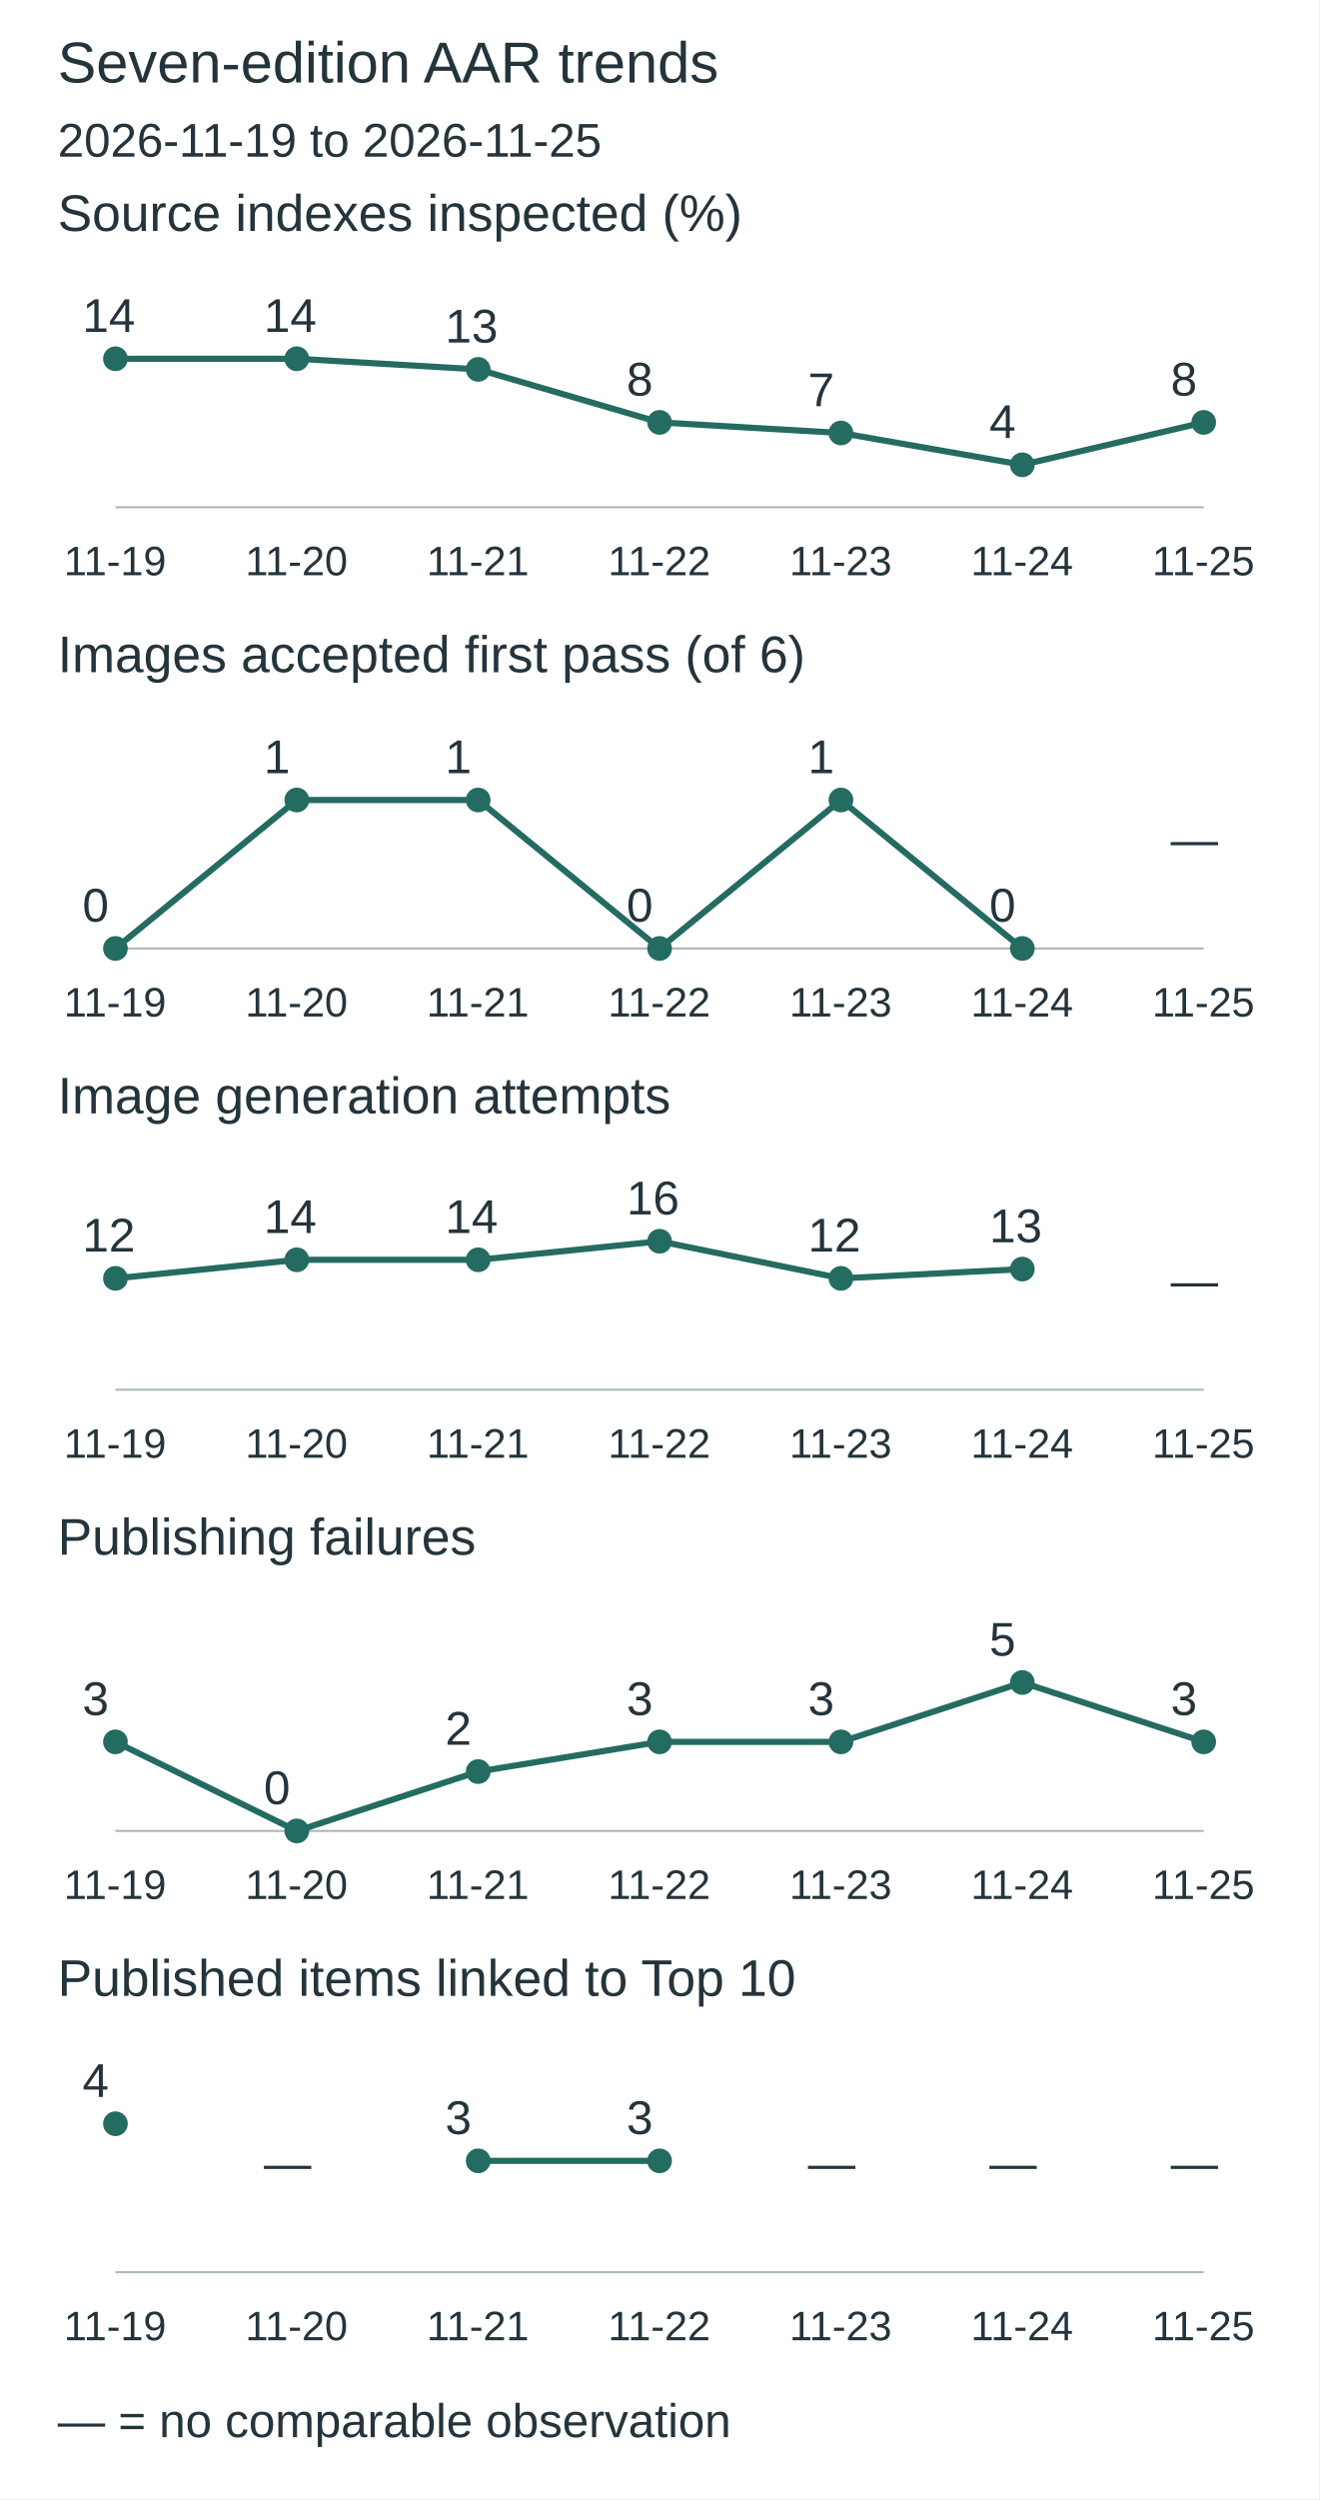
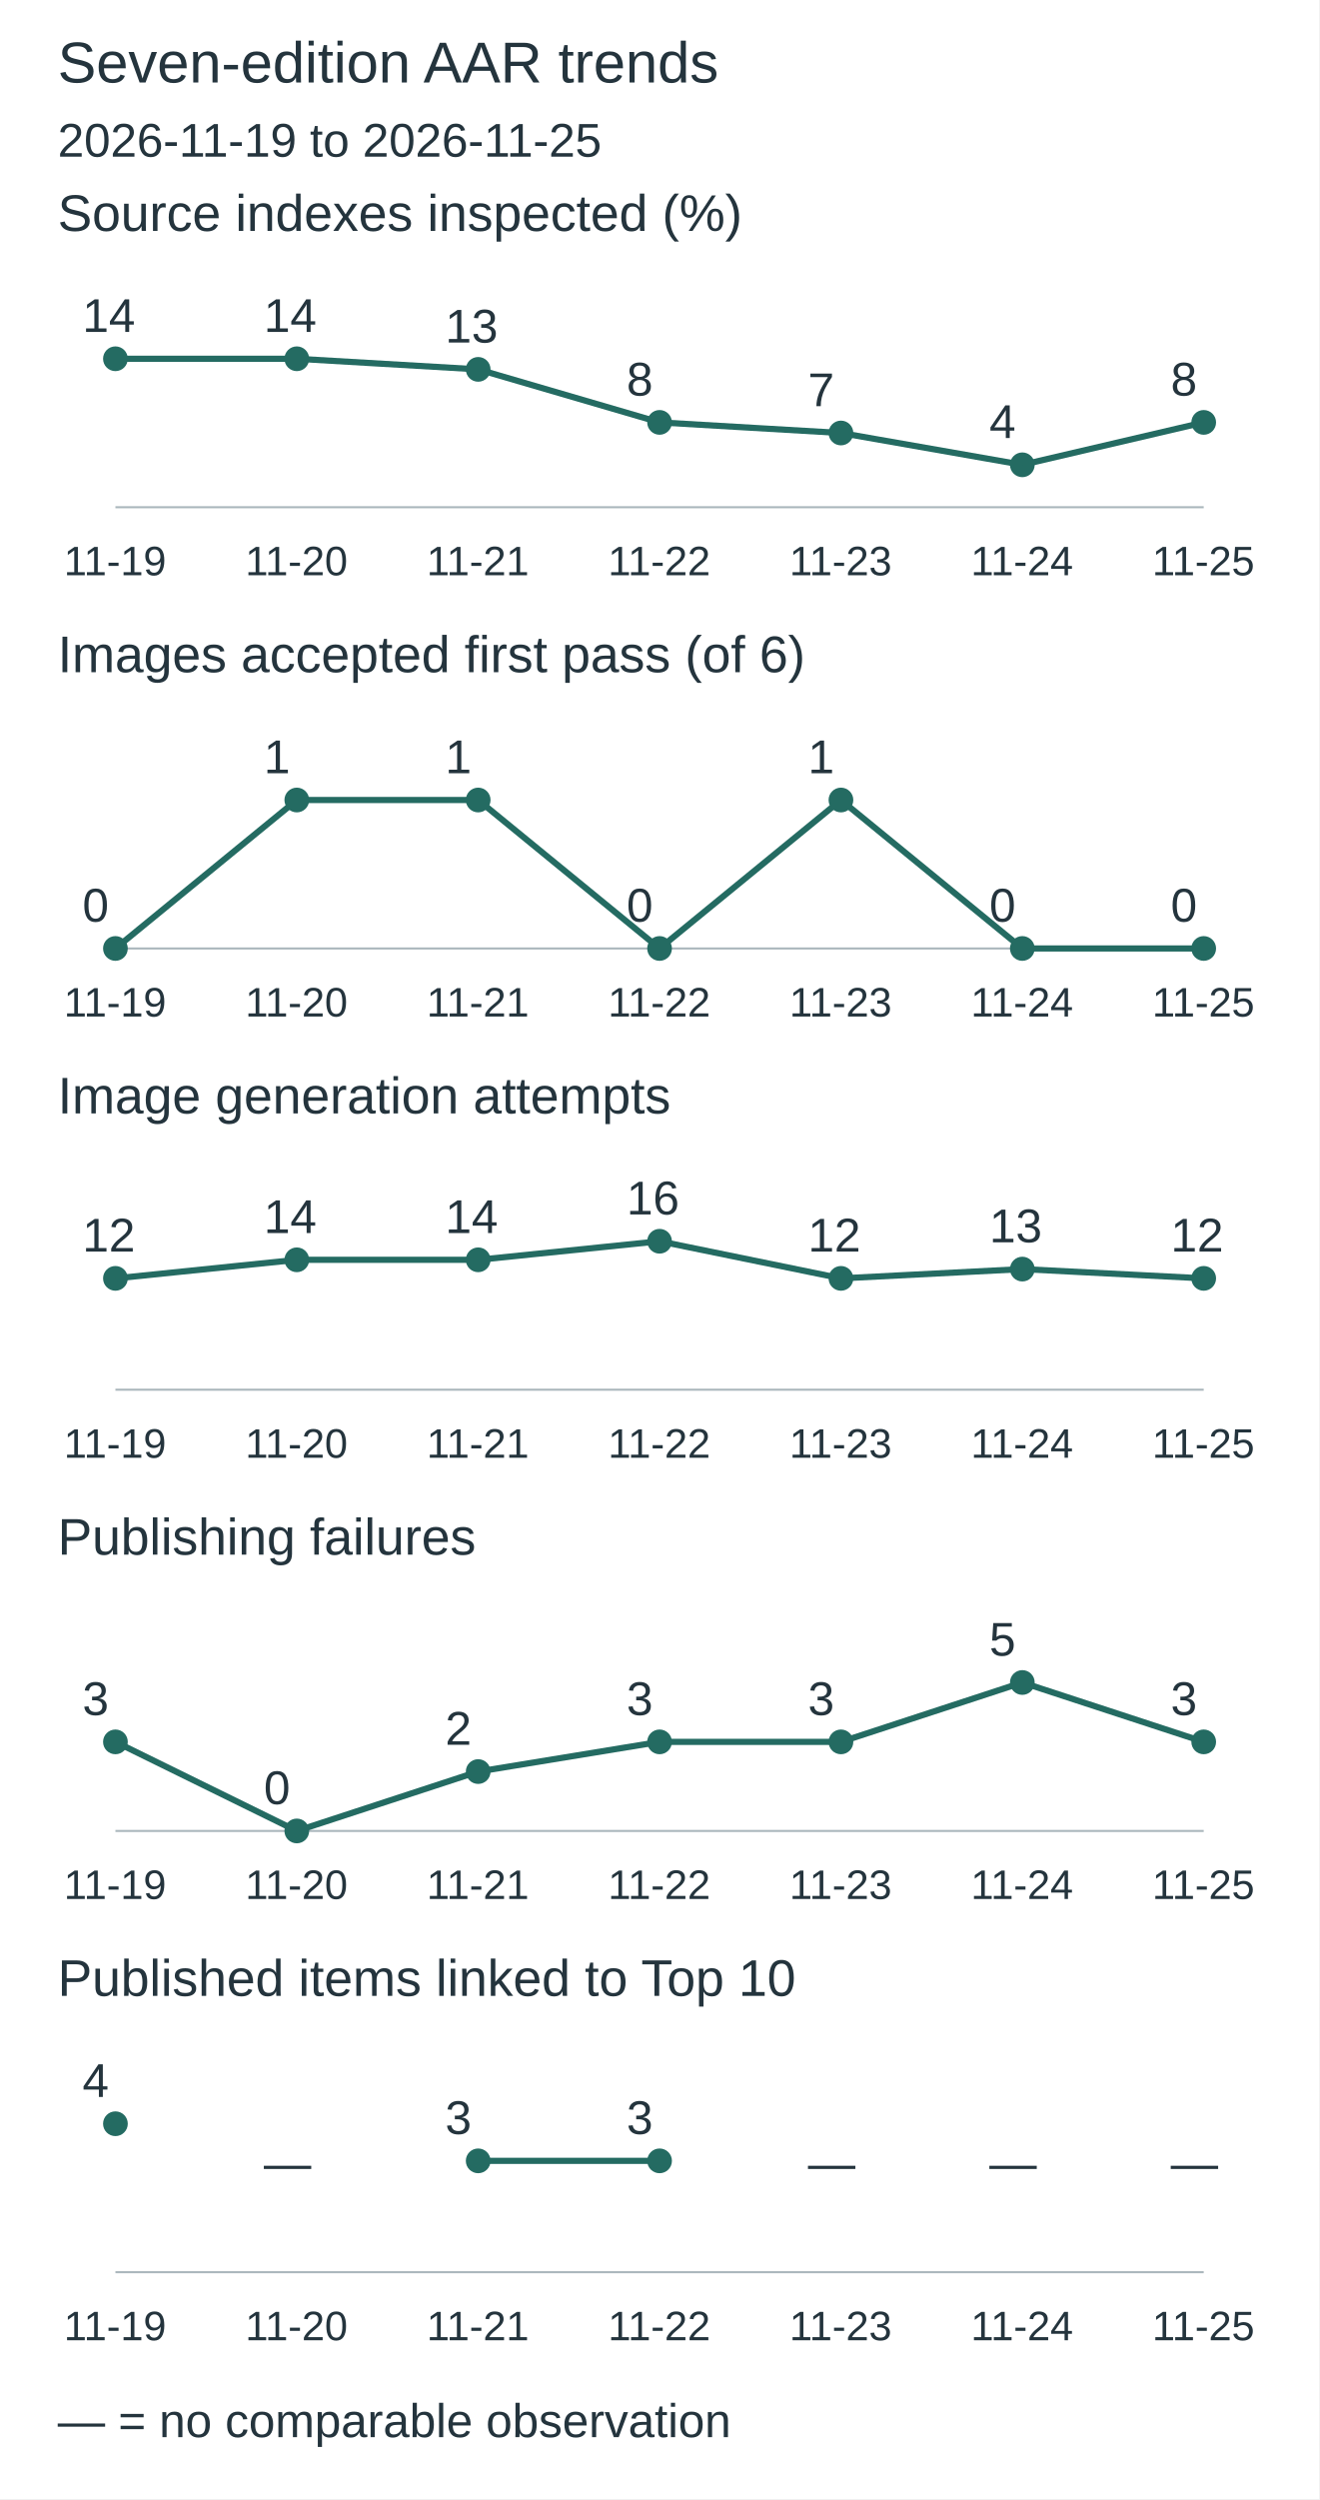
<svg xmlns="http://www.w3.org/2000/svg" width="640" height="1212" viewBox="0 0 640 1212" role="img" aria-label="Seven-edition AAR trends">
  <rect width="640" height="1212" fill="white" />
  <g font-family="Arial,sans-serif" fill="#24343d">
    <text x="28" y="40" font-size="28">Seven-edition AAR trends</text>
    <text x="28" y="76" font-size="23">2026-11-19 to 2026-11-25</text>
    <text x="28" y="112" font-size="25">Source indexes inspected (%)</text>
    <line x1="56" x2="584" y1="246" y2="246" stroke="#aab6bc" />
    <circle cx="56" cy="174" r="6" fill="#246b62" />
    <text x="40" y="161" font-size="23">14</text>
    <text x="31" y="279" font-size="20">11-19</text>
    <line x1="56" y1="174" x2="144" y2="174" stroke="#246b62" stroke-width="3" />
    <circle cx="144" cy="174" r="6" fill="#246b62" />
    <text x="128" y="161" font-size="23">14</text>
    <text x="119" y="279" font-size="20">11-20</text>
    <line x1="144" y1="174" x2="232" y2="179.143" stroke="#246b62" stroke-width="3" />
    <circle cx="232" cy="179.143" r="6" fill="#246b62" />
    <text x="216" y="166.143" font-size="23">13</text>
    <text x="207" y="279" font-size="20">11-21</text>
    <line x1="232" y1="179.143" x2="320" y2="204.857" stroke="#246b62" stroke-width="3" />
    <circle cx="320" cy="204.857" r="6" fill="#246b62" />
    <text x="304" y="191.857" font-size="23">8</text>
    <text x="295" y="279" font-size="20">11-22</text>
    <line x1="320" y1="204.857" x2="408" y2="210" stroke="#246b62" stroke-width="3" />
    <circle cx="408" cy="210" r="6" fill="#246b62" />
    <text x="392" y="197" font-size="23">7</text>
    <text x="383" y="279" font-size="20">11-23</text>
    <line x1="408" y1="210" x2="496" y2="225.429" stroke="#246b62" stroke-width="3" />
    <circle cx="496" cy="225.429" r="6" fill="#246b62" />
    <text x="480" y="212.429" font-size="23">4</text>
    <text x="471" y="279" font-size="20">11-24</text>
    <line x1="496" y1="225.429" x2="584" y2="204.857" stroke="#246b62" stroke-width="3" />
    <circle cx="584" cy="204.857" r="6" fill="#246b62" />
    <text x="568" y="191.857" font-size="23">8</text>
    <text x="559" y="279" font-size="20">11-25</text>
    <text x="28" y="326" font-size="25">Images accepted first pass (of 6)</text>
    <line x1="56" x2="584" y1="460" y2="460" stroke="#aab6bc" />
    <circle cx="56" cy="460" r="6" fill="#246b62" />
    <text x="40" y="447" font-size="23">0</text>
    <text x="31" y="493" font-size="20">11-19</text>
    <line x1="56" y1="460" x2="144" y2="388" stroke="#246b62" stroke-width="3" />
    <circle cx="144" cy="388" r="6" fill="#246b62" />
    <text x="128" y="375" font-size="23">1</text>
    <text x="119" y="493" font-size="20">11-20</text>
    <line x1="144" y1="388" x2="232" y2="388" stroke="#246b62" stroke-width="3" />
    <circle cx="232" cy="388" r="6" fill="#246b62" />
    <text x="216" y="375" font-size="23">1</text>
    <text x="207" y="493" font-size="20">11-21</text>
    <line x1="232" y1="388" x2="320" y2="460" stroke="#246b62" stroke-width="3" />
    <circle cx="320" cy="460" r="6" fill="#246b62" />
    <text x="304" y="447" font-size="23">0</text>
    <text x="295" y="493" font-size="20">11-22</text>
    <line x1="320" y1="460" x2="408" y2="388" stroke="#246b62" stroke-width="3" />
    <circle cx="408" cy="388" r="6" fill="#246b62" />
    <text x="392" y="375" font-size="23">1</text>
    <text x="383" y="493" font-size="20">11-23</text>
    <line x1="408" y1="388" x2="496" y2="460" stroke="#246b62" stroke-width="3" />
    <circle cx="496" cy="460" r="6" fill="#246b62" />
    <text x="480" y="447" font-size="23">0</text>
    <text x="471" y="493" font-size="20">11-24</text>
-     <text x="568" y="415" font-size="23">—</text>
+     <line x1="496" y1="460" x2="584" y2="460" stroke="#246b62" stroke-width="3" />
+     <circle cx="584" cy="460" r="6" fill="#246b62" />
+     <text x="568" y="447" font-size="23">0</text>
    <text x="559" y="493" font-size="20">11-25</text>
    <text x="28" y="540" font-size="25">Image generation attempts</text>
    <line x1="56" x2="584" y1="674" y2="674" stroke="#aab6bc" />
    <circle cx="56" cy="620" r="6" fill="#246b62" />
    <text x="40" y="607" font-size="23">12</text>
    <text x="31" y="707" font-size="20">11-19</text>
    <line x1="56" y1="620" x2="144" y2="611" stroke="#246b62" stroke-width="3" />
    <circle cx="144" cy="611" r="6" fill="#246b62" />
    <text x="128" y="598" font-size="23">14</text>
    <text x="119" y="707" font-size="20">11-20</text>
    <line x1="144" y1="611" x2="232" y2="611" stroke="#246b62" stroke-width="3" />
    <circle cx="232" cy="611" r="6" fill="#246b62" />
    <text x="216" y="598" font-size="23">14</text>
    <text x="207" y="707" font-size="20">11-21</text>
    <line x1="232" y1="611" x2="320" y2="602" stroke="#246b62" stroke-width="3" />
    <circle cx="320" cy="602" r="6" fill="#246b62" />
    <text x="304" y="589" font-size="23">16</text>
    <text x="295" y="707" font-size="20">11-22</text>
    <line x1="320" y1="602" x2="408" y2="620" stroke="#246b62" stroke-width="3" />
    <circle cx="408" cy="620" r="6" fill="#246b62" />
    <text x="392" y="607" font-size="23">12</text>
    <text x="383" y="707" font-size="20">11-23</text>
    <line x1="408" y1="620" x2="496" y2="615.5" stroke="#246b62" stroke-width="3" />
    <circle cx="496" cy="615.5" r="6" fill="#246b62" />
    <text x="480" y="602.5" font-size="23">13</text>
    <text x="471" y="707" font-size="20">11-24</text>
-     <text x="568" y="629" font-size="23">—</text>
+     <line x1="496" y1="615.5" x2="584" y2="620" stroke="#246b62" stroke-width="3" />
+     <circle cx="584" cy="620" r="6" fill="#246b62" />
+     <text x="568" y="607" font-size="23">12</text>
    <text x="559" y="707" font-size="20">11-25</text>
    <text x="28" y="754" font-size="25">Publishing failures</text>
    <line x1="56" x2="584" y1="888" y2="888" stroke="#aab6bc" />
    <circle cx="56" cy="844.8" r="6" fill="#246b62" />
    <text x="40" y="831.8" font-size="23">3</text>
    <text x="31" y="921" font-size="20">11-19</text>
    <line x1="56" y1="844.8" x2="144" y2="888" stroke="#246b62" stroke-width="3" />
    <circle cx="144" cy="888" r="6" fill="#246b62" />
    <text x="128" y="875" font-size="23">0</text>
    <text x="119" y="921" font-size="20">11-20</text>
    <line x1="144" y1="888" x2="232" y2="859.2" stroke="#246b62" stroke-width="3" />
    <circle cx="232" cy="859.2" r="6" fill="#246b62" />
    <text x="216" y="846.2" font-size="23">2</text>
    <text x="207" y="921" font-size="20">11-21</text>
    <line x1="232" y1="859.2" x2="320" y2="844.8" stroke="#246b62" stroke-width="3" />
    <circle cx="320" cy="844.8" r="6" fill="#246b62" />
    <text x="304" y="831.8" font-size="23">3</text>
    <text x="295" y="921" font-size="20">11-22</text>
    <line x1="320" y1="844.8" x2="408" y2="844.8" stroke="#246b62" stroke-width="3" />
    <circle cx="408" cy="844.8" r="6" fill="#246b62" />
    <text x="392" y="831.8" font-size="23">3</text>
    <text x="383" y="921" font-size="20">11-23</text>
    <line x1="408" y1="844.8" x2="496" y2="816" stroke="#246b62" stroke-width="3" />
    <circle cx="496" cy="816" r="6" fill="#246b62" />
    <text x="480" y="803" font-size="23">5</text>
    <text x="471" y="921" font-size="20">11-24</text>
    <line x1="496" y1="816" x2="584" y2="844.8" stroke="#246b62" stroke-width="3" />
    <circle cx="584" cy="844.8" r="6" fill="#246b62" />
    <text x="568" y="831.8" font-size="23">3</text>
    <text x="559" y="921" font-size="20">11-25</text>
    <text x="28" y="968" font-size="25">Published items linked to Top 10</text>
    <line x1="56" x2="584" y1="1102" y2="1102" stroke="#aab6bc" />
    <circle cx="56" cy="1030" r="6" fill="#246b62" />
    <text x="40" y="1017" font-size="23">4</text>
    <text x="31" y="1135" font-size="20">11-19</text>
    <text x="128" y="1057" font-size="23">—</text>
    <text x="119" y="1135" font-size="20">11-20</text>
    <circle cx="232" cy="1048" r="6" fill="#246b62" />
    <text x="216" y="1035" font-size="23">3</text>
    <text x="207" y="1135" font-size="20">11-21</text>
    <line x1="232" y1="1048" x2="320" y2="1048" stroke="#246b62" stroke-width="3" />
    <circle cx="320" cy="1048" r="6" fill="#246b62" />
    <text x="304" y="1035" font-size="23">3</text>
    <text x="295" y="1135" font-size="20">11-22</text>
    <text x="392" y="1057" font-size="23">—</text>
    <text x="383" y="1135" font-size="20">11-23</text>
    <text x="480" y="1057" font-size="23">—</text>
    <text x="471" y="1135" font-size="20">11-24</text>
    <text x="568" y="1057" font-size="23">—</text>
    <text x="559" y="1135" font-size="20">11-25</text>
    <text x="28" y="1182" font-size="23">— = no comparable observation</text>
  </g>
</svg>
